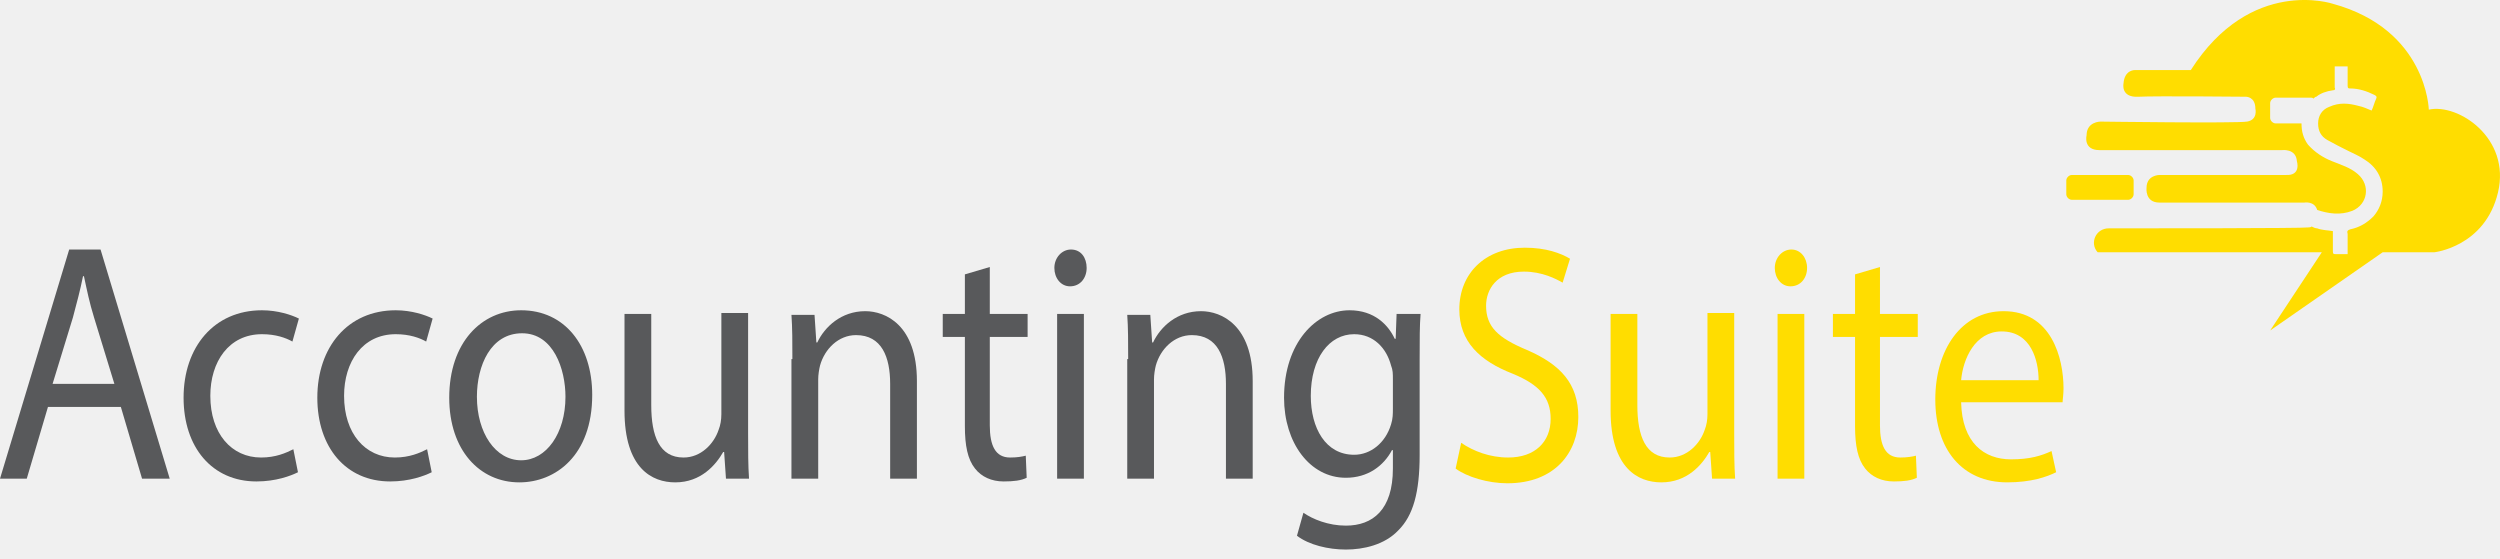
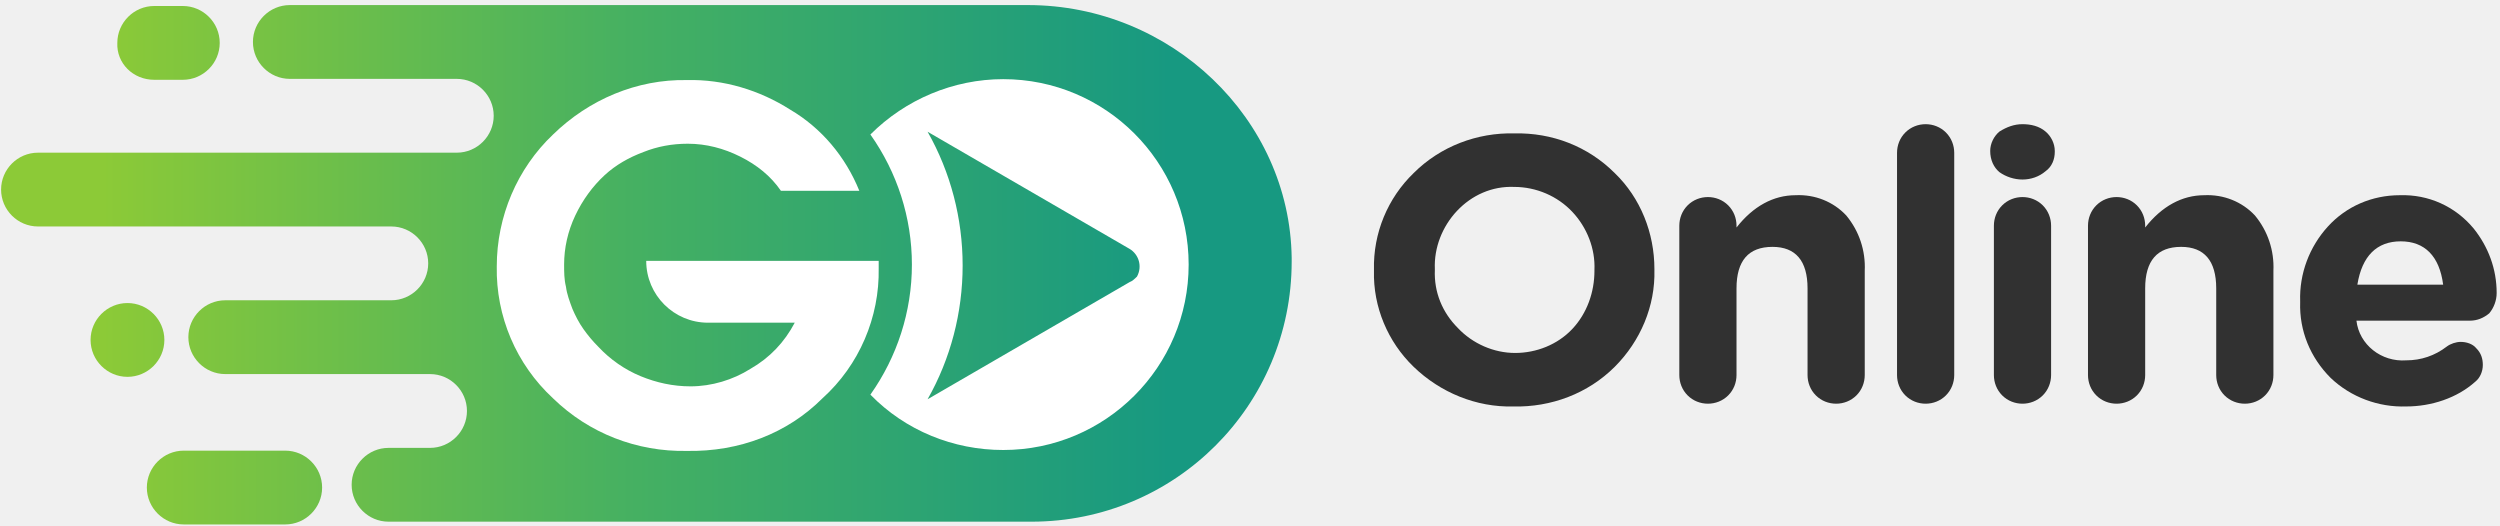
- <svg xmlns="http://www.w3.org/2000/svg" width="255" height="57" viewBox="0 0 255 57" fill="none">
-   <path d="M4.893 41.504L2.729 48.826H0L7.057 25.451H10.256L17.312 48.826H14.49L12.326 41.504H4.893ZM11.667 39.157L9.597 32.398C9.127 30.896 8.844 29.488 8.562 28.174H8.468C8.186 29.582 7.809 30.99 7.433 32.398L5.363 39.157H11.667Z" fill="#58595B" />
-   <path d="M30.392 48.169C29.639 48.545 28.134 49.108 26.158 49.108C21.641 49.108 18.725 45.635 18.725 40.565C18.725 35.402 21.83 31.648 26.722 31.648C28.322 31.648 29.733 32.117 30.486 32.492L29.827 34.839C29.169 34.464 28.134 34.088 26.722 34.088C23.335 34.088 21.453 36.904 21.453 40.378C21.453 44.227 23.617 46.667 26.628 46.667C28.134 46.667 29.169 46.198 29.921 45.822L30.392 48.169Z" fill="#58595B" />
-   <path d="M44.034 48.169C43.282 48.545 41.776 49.108 39.8 49.108C35.284 49.108 32.367 45.635 32.367 40.565C32.367 35.402 35.472 31.648 40.365 31.648C41.964 31.648 43.376 32.117 44.128 32.492L43.47 34.839C42.811 34.464 41.776 34.088 40.365 34.088C36.978 34.088 35.096 36.904 35.096 40.378C35.096 44.227 37.26 46.667 40.271 46.667C41.776 46.667 42.811 46.198 43.564 45.822L44.034 48.169Z" fill="#58595B" />
-   <path d="M60.406 40.284C60.406 46.48 56.643 49.202 52.973 49.202C48.927 49.202 45.822 45.916 45.822 40.566C45.822 34.933 49.115 31.648 53.161 31.648C57.584 31.648 60.406 35.215 60.406 40.284ZM48.645 40.472C48.645 44.133 50.527 46.949 53.161 46.949C55.702 46.949 57.678 44.227 57.678 40.472C57.678 37.655 56.454 33.994 53.255 33.994C50.056 33.994 48.645 37.28 48.645 40.472Z" fill="#58595B" />
-   <path d="M76.307 44.226C76.307 45.916 76.307 47.512 76.401 48.826H74.049L73.861 46.104H73.767C73.014 47.418 71.509 49.202 68.874 49.202C66.522 49.202 63.699 47.794 63.699 41.879V32.023H66.428V41.316C66.428 44.508 67.275 46.667 69.721 46.667C71.509 46.667 72.826 45.259 73.296 43.851C73.485 43.381 73.579 42.818 73.579 42.255V31.929H76.307V44.226Z" fill="#58595B" />
-   <path d="M80.823 36.622C80.823 34.932 80.823 33.43 80.728 32.116H83.081L83.269 34.932H83.363C84.116 33.336 85.809 31.74 88.256 31.74C90.326 31.74 93.525 33.148 93.525 38.874V48.825H90.796V39.156C90.796 36.434 89.949 34.181 87.315 34.181C85.527 34.181 84.116 35.589 83.645 37.279C83.551 37.654 83.457 38.217 83.457 38.687V48.825H80.728V36.622H80.823Z" fill="#58595B" />
-   <path d="M100.959 27.235V32.023H104.816V34.37H100.959V43.381C100.959 45.447 101.523 46.667 103.029 46.667C103.781 46.667 104.252 46.573 104.628 46.479L104.722 48.732C104.158 49.014 103.405 49.108 102.37 49.108C101.147 49.108 100.112 48.638 99.453 47.793C98.701 46.855 98.418 45.447 98.418 43.475V34.37H96.16V32.023H98.418V27.986L100.959 27.235Z" fill="#58595B" />
-   <path d="M110.838 27.329C110.838 28.361 110.179 29.206 109.144 29.206C108.204 29.206 107.545 28.361 107.545 27.329C107.545 26.296 108.298 25.451 109.239 25.451C110.274 25.451 110.838 26.296 110.838 27.329ZM107.827 48.826V32.022H110.556V48.826H107.827Z" fill="#58595B" />
-   <path d="M115.073 36.622C115.073 34.932 115.073 33.43 114.979 32.116H117.331L117.519 34.932H117.613C118.366 33.336 120.059 31.74 122.506 31.74C124.576 31.74 127.775 33.148 127.775 38.874V48.825H125.046V39.156C125.046 36.434 124.199 34.181 121.565 34.181C119.777 34.181 118.366 35.589 117.895 37.279C117.801 37.654 117.707 38.217 117.707 38.687V48.825H114.979V36.622H115.073Z" fill="#58595B" />
-   <path d="M144.898 32.023C144.804 33.243 144.804 34.557 144.804 36.623V46.386C144.804 50.234 144.145 52.581 142.64 54.083C141.228 55.585 139.064 56.054 137.277 56.054C135.489 56.054 133.513 55.585 132.29 54.646L132.949 52.3C133.889 52.957 135.489 53.614 137.277 53.614C140.005 53.614 142.075 52.018 142.075 47.794V45.916H141.981C141.134 47.512 139.535 48.732 137.277 48.732C133.607 48.732 130.973 45.165 130.973 40.565C130.973 34.933 134.266 31.648 137.653 31.648C140.193 31.648 141.605 33.149 142.263 34.557H142.358L142.452 32.023H144.898ZM142.075 38.688C142.075 38.125 142.075 37.749 141.887 37.28C141.417 35.496 140.099 34.088 138.123 34.088C135.583 34.088 133.701 36.529 133.701 40.378C133.701 43.663 135.207 46.386 138.123 46.386C139.817 46.386 141.323 45.165 141.887 43.288C142.075 42.724 142.075 42.161 142.075 41.692V38.688Z" fill="#58595B" />
-   <path d="M149.039 45.165C150.262 46.01 151.956 46.667 153.838 46.667C156.566 46.667 158.166 45.071 158.166 42.724C158.166 40.565 157.037 39.251 154.308 38.124C150.921 36.81 148.851 34.839 148.851 31.553C148.851 27.892 151.485 25.264 155.531 25.264C157.695 25.264 159.201 25.827 160.142 26.39L159.389 28.831C158.73 28.455 157.319 27.704 155.437 27.704C152.615 27.704 151.58 29.582 151.58 31.178C151.58 33.337 152.803 34.463 155.72 35.684C159.201 37.186 160.989 39.157 160.989 42.536C160.989 46.103 158.636 49.295 153.744 49.295C151.768 49.295 149.604 48.638 148.475 47.793L149.039 45.165Z" fill="#FFDD00" />
-   <path d="M176.889 44.226C176.889 45.916 176.889 47.512 176.983 48.826H174.631L174.443 46.104H174.349C173.596 47.418 172.091 49.202 169.456 49.202C167.104 49.202 164.281 47.794 164.281 41.879V32.023H167.01V41.316C167.01 44.508 167.857 46.667 170.303 46.667C172.091 46.667 173.408 45.259 173.878 43.851C174.067 43.381 174.161 42.818 174.161 42.255V31.929H176.889V44.226Z" fill="#FFDD00" />
-   <path d="M184.322 27.329C184.322 28.361 183.664 29.206 182.629 29.206C181.688 29.206 181.029 28.361 181.029 27.329C181.029 26.296 181.782 25.451 182.723 25.451C183.664 25.451 184.322 26.296 184.322 27.329ZM181.312 48.826V32.022H184.04V48.826H181.312Z" fill="#FFDD00" />
-   <path d="M191.756 27.235V32.023H195.613V34.37H191.756V43.381C191.756 45.447 192.32 46.667 193.826 46.667C194.578 46.667 195.049 46.573 195.425 46.479L195.519 48.732C194.955 49.014 194.202 49.108 193.167 49.108C191.944 49.108 190.909 48.638 190.25 47.793C189.497 46.855 189.215 45.447 189.215 43.475V34.37H186.957V32.023H189.215V27.986L191.756 27.235Z" fill="#FFDD00" />
-   <path d="M200.035 41.034C200.129 45.164 202.387 46.854 205.116 46.854C207.092 46.854 208.221 46.478 209.256 46.009L209.726 48.168C208.785 48.638 207.186 49.201 204.739 49.201C200.129 49.201 197.4 45.821 197.4 40.752C197.4 35.683 200.035 31.74 204.363 31.74C209.256 31.74 210.479 36.528 210.479 39.626C210.479 40.283 210.385 40.752 210.385 41.034H200.035ZM207.938 38.781C207.938 36.809 207.186 33.806 204.175 33.806C201.446 33.806 200.223 36.622 200.035 38.781H207.938Z" fill="#FFDD00" />
-   <path d="M217.63 19.818V18.41C217.63 18.128 217.348 17.847 217.066 17.847H211.326C211.044 17.847 210.762 18.128 210.762 18.41V19.818C210.762 20.099 211.044 20.381 211.326 20.381H217.066C217.348 20.381 217.63 20.099 217.63 19.818Z" fill="#FFDD00" />
-   <path d="M247.738 11.182C247.738 11.182 247.55 3.015 237.953 0.386C237.953 0.386 229.579 -2.43 223.463 7.145H217.817C217.817 7.145 216.688 7.051 216.594 8.553C216.594 8.553 216.312 9.961 218.1 9.868C219.887 9.774 229.108 9.868 229.108 9.868C229.108 9.868 230.049 9.868 230.049 11.088C230.049 11.088 230.331 12.214 229.202 12.402C228.073 12.59 214.242 12.402 214.242 12.402C214.242 12.402 212.831 12.402 212.831 13.81C212.831 13.81 212.454 15.312 214.148 15.312C215.841 15.312 232.778 15.312 232.778 15.312C232.778 15.312 234.189 15.124 234.283 16.439C234.283 16.439 234.754 17.941 233.154 17.847H220.264C220.264 17.847 218.946 17.847 218.946 19.161C218.946 19.161 218.758 20.663 220.264 20.663H235.036C235.036 20.663 236.071 20.475 236.353 21.414C237.482 21.79 238.705 21.977 239.928 21.508C241.528 20.851 241.81 18.88 240.493 17.753C239.74 17.096 238.799 16.814 237.858 16.439C236.918 16.063 236.071 15.5 235.412 14.749C234.942 14.092 234.754 13.435 234.754 12.59H232.119C231.837 12.59 231.554 12.308 231.554 12.027V10.525C231.554 10.243 231.837 9.961 232.119 9.961H235.694C235.789 9.961 235.883 9.961 235.977 10.055C236.071 9.961 236.165 9.868 236.259 9.868C236.729 9.492 237.294 9.304 237.953 9.21C238.141 9.21 238.235 9.117 238.141 8.929C238.141 8.272 238.141 7.615 238.141 6.957C238.141 6.864 238.141 6.864 238.141 6.77C238.611 6.77 238.988 6.77 239.458 6.77C239.458 7.145 239.458 7.427 239.458 7.802C239.458 8.084 239.458 8.366 239.458 8.741C239.458 9.023 239.552 9.023 239.74 9.023C240.587 9.023 241.434 9.304 242.187 9.68C242.375 9.774 242.469 9.868 242.375 10.055C242.187 10.431 242.093 10.9 241.904 11.276C241.434 11.088 241.058 10.9 240.587 10.806C239.552 10.525 238.611 10.431 237.576 10.9C236.823 11.182 236.447 11.839 236.447 12.59C236.447 13.341 236.729 13.904 237.388 14.28C238.047 14.655 238.799 15.031 239.552 15.406C240.117 15.688 240.587 15.876 241.152 16.251C242.375 17.002 243.033 18.128 243.033 19.537C243.033 20.569 242.657 21.414 242.093 22.071C241.434 22.728 240.681 23.198 239.74 23.386C239.458 23.479 239.364 23.573 239.458 23.855C239.458 24.512 239.458 25.169 239.458 25.92C239.082 25.92 238.705 25.92 238.235 25.92C238.047 25.92 237.953 25.92 237.953 25.638C237.953 24.981 237.953 24.418 237.953 23.761C237.953 23.667 237.953 23.667 237.953 23.573C237.388 23.479 236.824 23.479 236.353 23.292C236.165 23.292 235.977 23.198 235.788 23.104C235.694 23.198 235.506 23.198 235.412 23.198C234.942 23.292 219.323 23.292 215.089 23.292C213.771 23.292 213.113 24.794 213.96 25.732H215.089H236.824L231.554 33.712L243.033 25.732H248.302C248.302 25.732 253.477 25.169 254.795 19.631C256.112 14.092 250.749 10.525 247.738 11.182Z" fill="#FFDD00" />
+ <svg xmlns="http://www.w3.org/2000/svg" width="271" height="57" viewBox="0 0 271 57" fill="none">
+   <path d="M111.418 0.55H31.418C29.218 0.55 27.418 2.35 27.418 4.55C27.418 6.75 29.218 8.55 31.418 8.55H49.518C51.718 8.55 53.518 10.35 53.518 12.55C53.518 14.75 51.718 16.55 49.518 16.55H4.118C1.918 16.55 0.118 18.35 0.118 20.55C0.118 22.75 1.918 24.55 4.118 24.55H42.418C44.618 24.55 46.418 26.35 46.418 28.55C46.418 30.75 44.618 32.55 42.418 32.55H24.418C22.218 32.55 20.418 34.35 20.418 36.55C20.418 38.75 22.218 40.55 24.418 40.55H46.618C48.818 40.55 50.618 42.35 50.618 44.55C50.618 46.75 48.818 48.55 46.618 48.55H42.118C39.918 48.55 38.118 50.35 38.118 52.55C38.118 54.75 39.918 56.55 42.118 56.55H111.818C127.418 56.55 140.018 43.95 140.018 28.35C140.018 28.25 140.018 28.15 140.018 27.95C139.818 12.85 126.918 0.55 111.418 0.55Z" fill="url(#paint0_linear)" />
+   <path d="M30.918 48.85H19.918C17.718 48.85 15.918 50.65 15.918 52.85C15.918 55.05 17.718 56.85 19.918 56.85H30.918C33.118 56.85 34.918 55.05 34.918 52.85C34.918 50.65 33.118 48.85 30.918 48.85Z" fill="url(#paint1_linear)" />
+   <path d="M16.718 8.65H19.818C22.018 8.65 23.818 6.85 23.818 4.65C23.818 2.45 22.018 0.65 19.818 0.65H16.718C14.518 0.65 12.718 2.45 12.718 4.65C12.618 6.85 14.418 8.65 16.718 8.65Z" fill="url(#paint2_linear)" />
+   <path d="M17.818 36.85C17.818 34.65 16.018 32.85 13.818 32.85C11.618 32.85 9.818 34.65 9.818 36.85C9.818 39.05 11.618 40.85 13.818 40.85C16.018 40.85 17.818 39.05 17.818 36.85Z" fill="url(#paint3_linear)" />
+   <path d="M153.238 39.761C150.438 37.062 148.838 33.261 148.938 29.361V29.262C148.838 25.262 150.438 21.462 153.238 18.762C156.138 15.861 160.138 14.361 164.138 14.461C168.238 14.361 172.138 15.861 175.038 18.762C177.838 21.462 179.338 25.262 179.338 29.162V29.262C179.438 33.161 177.838 36.962 175.038 39.761C172.138 42.661 168.138 44.161 164.038 44.062C160.038 44.161 156.138 42.562 153.238 39.761ZM170.438 35.661C172.038 33.962 172.838 31.662 172.838 29.361V29.262C172.938 26.962 172.038 24.662 170.438 22.962C168.838 21.262 166.538 20.262 164.138 20.262C161.738 20.162 159.538 21.162 157.938 22.861C156.338 24.561 155.438 26.861 155.538 29.162V29.262C155.438 31.662 156.338 33.861 158.038 35.562C159.638 37.261 161.938 38.261 164.238 38.261C166.538 38.261 168.838 37.361 170.438 35.661Z" fill="#313131" />
+   <path d="M182.038 24.461C182.038 23.661 182.338 22.861 182.938 22.261C183.538 21.661 184.338 21.361 185.138 21.361C185.938 21.361 186.738 21.661 187.338 22.261C187.938 22.861 188.238 23.661 188.238 24.461V24.661C190.038 22.361 192.238 21.161 194.638 21.161C196.738 21.061 198.738 21.861 200.138 23.361C201.538 25.061 202.238 27.161 202.138 29.361V40.661C202.138 41.461 201.838 42.261 201.238 42.861C200.638 43.461 199.838 43.761 199.038 43.761C198.238 43.761 197.438 43.461 196.838 42.861C196.238 42.261 195.938 41.461 195.938 40.661V31.261C195.938 28.261 194.638 26.761 192.138 26.761C189.538 26.761 188.238 28.261 188.238 31.261V40.661C188.238 41.461 187.938 42.261 187.338 42.861C186.738 43.461 185.938 43.761 185.138 43.761C184.338 43.761 183.538 43.461 182.938 42.861C182.338 42.261 182.038 41.461 182.038 40.661V24.461Z" fill="#313131" />
+   <path d="M205.638 16.561C205.638 15.761 205.938 14.961 206.538 14.361C207.138 13.761 207.938 13.461 208.738 13.461C209.538 13.461 210.338 13.761 210.938 14.361C211.538 14.961 211.838 15.761 211.838 16.561V40.661C211.838 41.461 211.538 42.261 210.938 42.861C210.338 43.461 209.538 43.761 208.738 43.761C207.938 43.761 207.138 43.461 206.538 42.861C205.938 42.261 205.638 41.461 205.638 40.661V16.561Z" fill="#313131" />
+   <path d="M215.738 16.361C215.738 15.561 216.138 14.761 216.738 14.261C217.538 13.761 218.338 13.461 219.238 13.461C220.138 13.461 221.038 13.661 221.738 14.261C222.338 14.761 222.738 15.561 222.738 16.361V16.461C222.738 17.261 222.438 18.061 221.738 18.561C221.038 19.161 220.138 19.461 219.238 19.461C218.338 19.461 217.438 19.161 216.738 18.661C216.138 18.161 215.738 17.361 215.738 16.361ZM216.138 24.461C216.138 23.661 216.438 22.861 217.038 22.261C217.638 21.661 218.438 21.361 219.238 21.361C220.038 21.361 220.838 21.661 221.438 22.261C222.038 22.861 222.338 23.661 222.338 24.461V40.661C222.338 41.461 222.038 42.261 221.438 42.861C220.838 43.461 220.038 43.761 219.238 43.761C218.438 43.761 217.638 43.461 217.038 42.861C216.438 42.261 216.138 41.461 216.138 40.661V24.461Z" fill="#313131" />
+   <path d="M226.338 24.461C226.338 23.661 226.638 22.861 227.238 22.261C227.838 21.661 228.638 21.361 229.438 21.361C230.238 21.361 231.038 21.661 231.638 22.261C232.238 22.861 232.538 23.661 232.538 24.461V24.661C234.338 22.361 236.538 21.161 238.938 21.161C241.038 21.061 243.038 21.861 244.438 23.361C245.838 25.061 246.538 27.161 246.438 29.361V40.661C246.438 41.461 246.138 42.261 245.538 42.861C244.938 43.461 244.138 43.761 243.338 43.761C242.538 43.761 241.738 43.461 241.138 42.861C240.538 42.261 240.238 41.461 240.238 40.661V31.261C240.238 28.261 238.938 26.761 236.438 26.761C233.838 26.761 232.538 28.261 232.538 31.261V40.661C232.538 41.461 232.238 42.261 231.638 42.861C231.038 43.461 230.238 43.761 229.438 43.761C228.638 43.761 227.838 43.461 227.238 42.861C226.638 42.261 226.338 41.461 226.338 40.661V24.461Z" fill="#313131" />
+   <path d="M260.838 44.061C257.838 44.161 254.838 43.061 252.638 40.961C250.438 38.761 249.238 35.861 249.338 32.761V32.661C249.238 29.661 250.338 26.761 252.338 24.561C254.338 22.361 257.138 21.161 260.138 21.161C263.238 21.061 266.138 22.361 268.138 24.761C269.738 26.761 270.638 29.161 270.638 31.761C270.638 32.561 270.338 33.361 269.838 33.961C269.238 34.461 268.538 34.761 267.738 34.761H255.438C255.738 37.361 258.138 39.261 260.838 39.061C262.438 39.061 263.938 38.561 265.238 37.561C265.638 37.261 266.238 37.061 266.738 37.061C267.338 37.061 268.038 37.261 268.438 37.761C268.938 38.261 269.138 38.861 269.138 39.561C269.138 40.261 268.838 40.961 268.338 41.361C266.338 43.161 263.538 44.061 260.838 44.061ZM264.838 30.861C264.438 27.761 262.838 26.161 260.238 26.161C257.638 26.161 256.038 27.761 255.538 30.861H264.838Z" fill="#313131" />
+   <path d="M89.15 43.18C93.15 39.58 95.35 34.38 95.25 29.08V28.28H70.05C70.05 31.98 73.05 34.98 76.75 34.98H86.15C85.05 37.08 83.45 38.78 81.35 39.98C79.45 41.18 77.15 41.88 74.85 41.88C72.95 41.88 71.15 41.48 69.45 40.78C67.75 40.08 66.15 38.98 64.85 37.58C64.25 36.98 63.75 36.38 63.25 35.68C62.75 34.98 62.35 34.18 62.05 33.48C61.75 32.68 61.45 31.88 61.35 31.08C61.15 30.28 61.15 29.48 61.15 28.68C61.15 26.88 61.55 25.08 62.35 23.38C63.15 21.68 64.25 20.18 65.55 18.98C66.75 17.88 68.15 17.08 69.75 16.48C71.25 15.88 72.85 15.58 74.55 15.58C76.55 15.58 78.45 16.08 80.25 16.98C82.05 17.88 83.55 19.08 84.65 20.68H93.15C91.65 16.98 89.05 13.88 85.65 11.88C82.35 9.78 78.45 8.58 74.45 8.68C69.05 8.58 63.85 10.78 59.95 14.58C56.05 18.28 53.85 23.48 53.85 28.88C53.75 34.28 55.95 39.48 59.95 43.18C63.85 46.98 69.05 48.98 74.45 48.88C80.15 48.98 85.35 46.98 89.15 43.18Z" fill="white" />
+   <path d="M108.75 8.58C103.35 8.58 98.15 10.78 94.35 14.58C97.25 18.68 98.85 23.58 98.85 28.68C98.85 33.78 97.25 38.68 94.35 42.78C98.15 46.68 103.35 48.78 108.75 48.78C119.85 48.78 128.85 39.78 128.85 28.68C128.85 17.58 119.85 8.58 108.75 8.58ZM122.45 30.58L100.55 43.28C103.05 38.88 104.35 33.88 104.35 28.78C104.35 23.68 103.05 18.68 100.55 14.28L122.45 26.98C123.45 27.58 123.85 28.88 123.25 29.98C123.05 30.18 122.75 30.48 122.45 30.58Z" fill="white" />
+   <defs>
+     <linearGradient id="paint0_linear" x1="11.053" y1="28.701" x2="126.934" y2="28.701" gradientUnits="userSpaceOnUse">
+       <stop stop-color="#8CCA37" />
+       <stop offset="0.5" stop-color="#45B062" />
+       <stop offset="1" stop-color="#179981" />
+     </linearGradient>
+     <linearGradient id="paint1_linear" x1="11.051" y1="52.9" x2="126.854" y2="52.9" gradientUnits="userSpaceOnUse">
+       <stop stop-color="#8CCA37" />
+       <stop offset="0.5" stop-color="#45B062" />
+       <stop offset="1" stop-color="#179981" />
+     </linearGradient>
+     <linearGradient id="paint2_linear" x1="11.041" y1="4.562" x2="126.864" y2="4.562" gradientUnits="userSpaceOnUse">
+       <stop stop-color="#8CCA37" />
+       <stop offset="0.5" stop-color="#45B062" />
+       <stop offset="1" stop-color="#179981" />
+     </linearGradient>
+     <linearGradient id="paint3_linear" x1="11.041" y1="36.788" x2="126.868" y2="36.788" gradientUnits="userSpaceOnUse">
+       <stop stop-color="#8CCA37" />
+       <stop offset="0.5" stop-color="#45B062" />
+       <stop offset="1" stop-color="#179981" />
+     </linearGradient>
+   </defs>
</svg>
